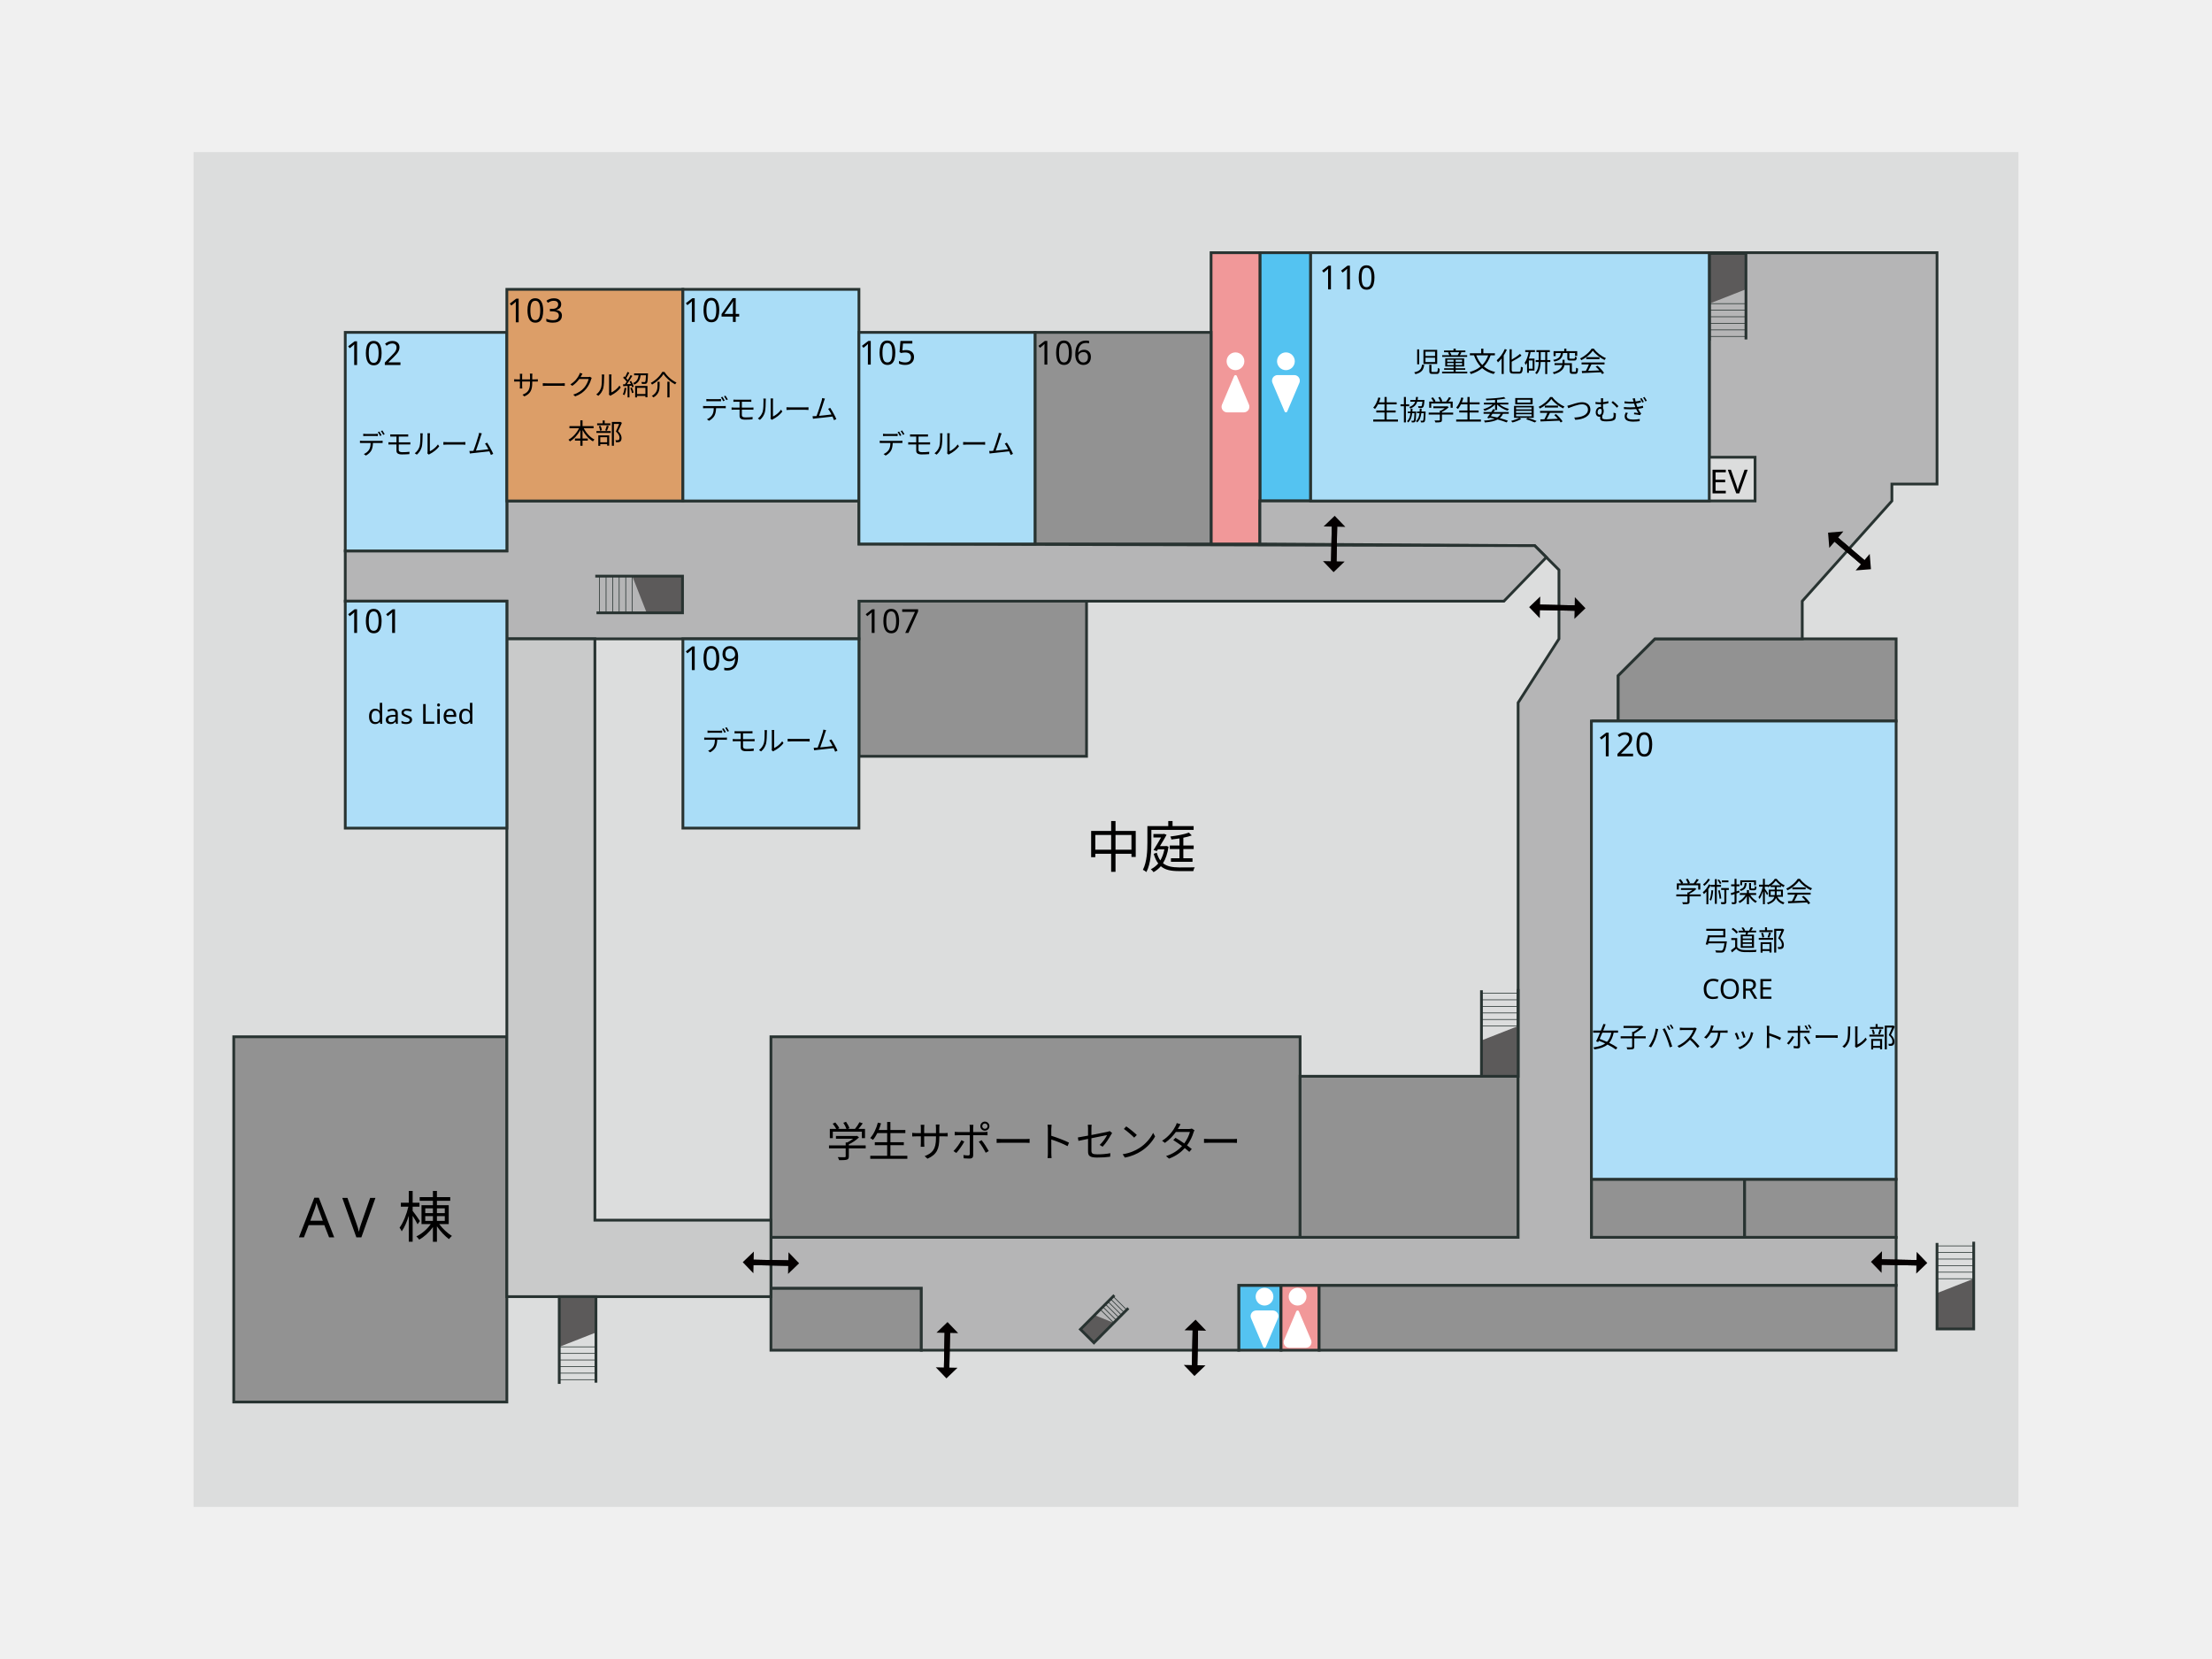
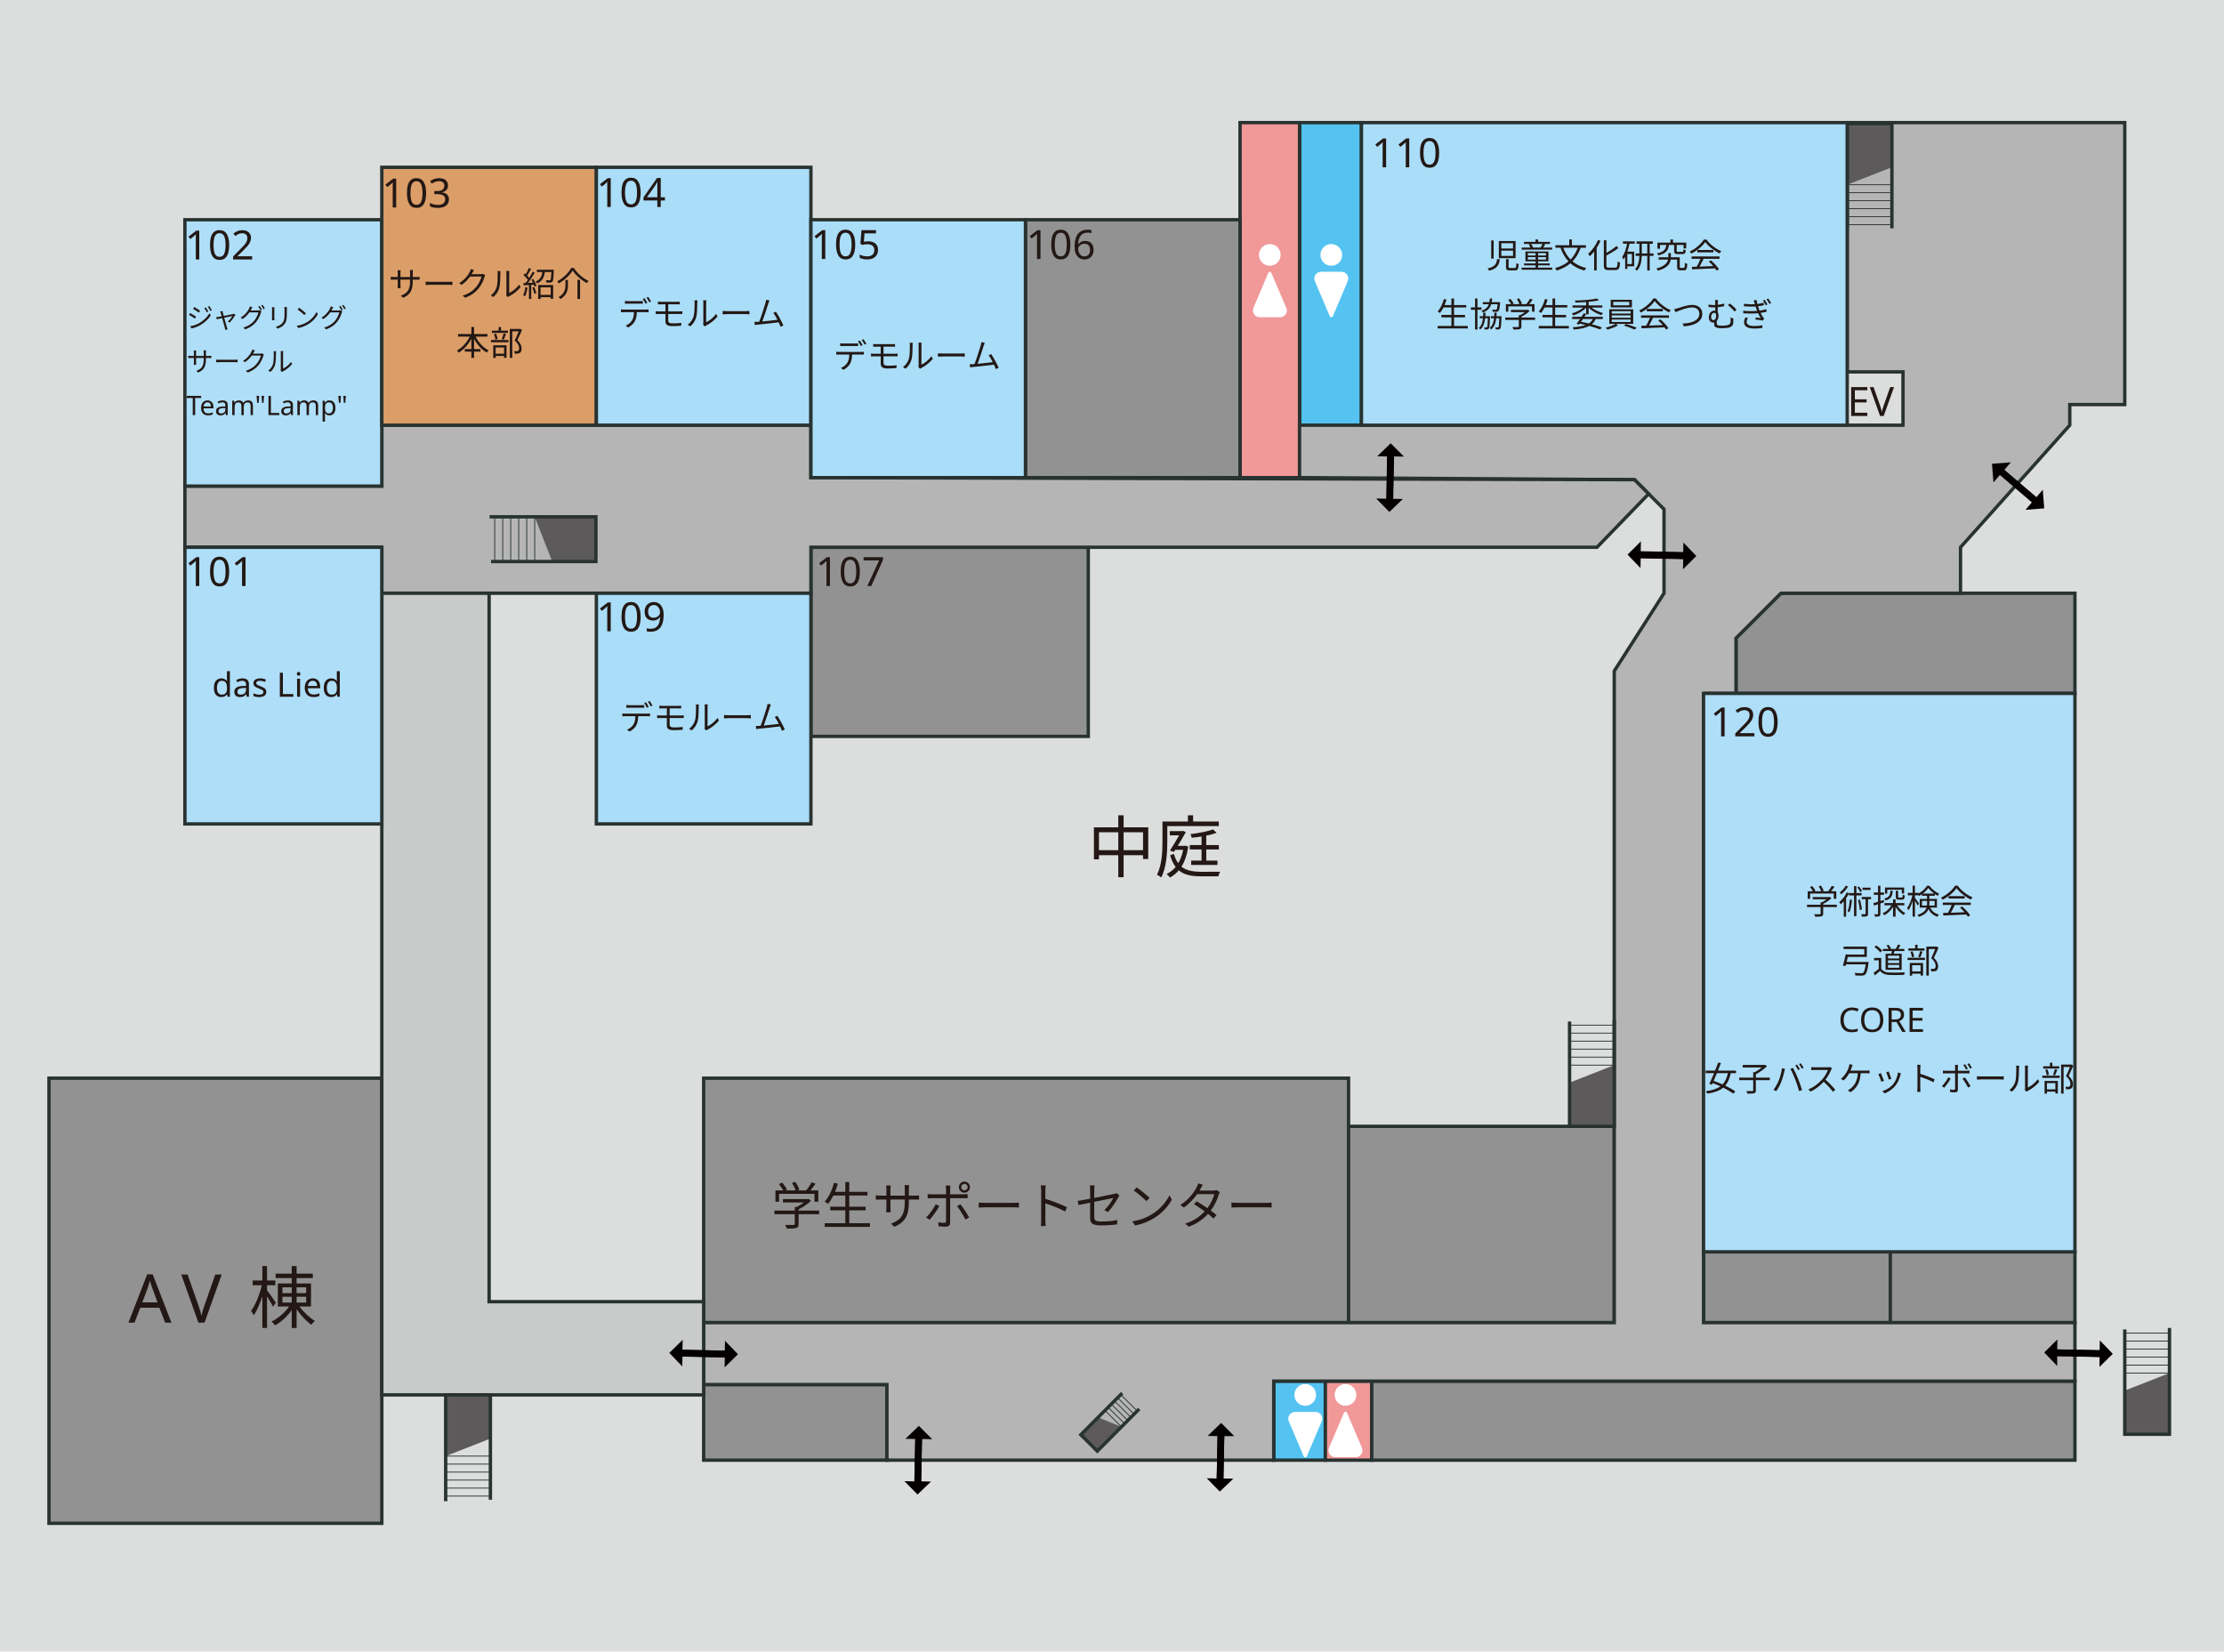
- <svg xmlns="http://www.w3.org/2000/svg" id="floor-1-1-first" version="1.1" x="0px" y="0px" width="800px" height="600px" viewBox="0 0 800 600" enable-background="new 0 0 800 600" xml:space="preserve">
+ <svg xmlns="http://www.w3.org/2000/svg" viewBox="0 0 660 490">
  <g id="背景">
-     <polyline id="base" fill="#DCDDDD" points="70,55 730,55 730,545 70,545  " />
+     <polyline id="base" points="0 0 660 0 660 490 0 490" fill="#dcdddd" />
  </g>
  <g id="男性用トイレ">
-     <polyline fill="#54C3F1" stroke="#283331" stroke-miterlimit="10" points="455.66,181.18 474.02,181.18 474.02,91.39 455.66,91.39    455.66,181.18  " />
-     <polyline fill="#54C3F1" stroke="#283331" stroke-miterlimit="10" points="448,464.85 448,488.32 463.31,488.32 463.31,464.85    448,464.85  " />
+     <polyline points="385.66 126.18 404.02 126.18 404.02 36.39 385.66 36.39 385.66 126.18" fill="#54c3f1" stroke="#283331" stroke-miterlimit="10" />
+     <polyline points="378 409.86 378 433.32 393.31 433.32 393.31 409.86 378 409.86" fill="#54c3f1" stroke="#283331" stroke-miterlimit="10" />
  </g>
  <g id="女性用トイレ">
-     <polyline fill="#F19899" stroke="#283331" stroke-miterlimit="10" points="438,196.74 455.66,196.74 455.66,91.39 438,91.39    438,196.74  " />
-     <rect x="463.31" y="464.85" fill="#F19899" stroke="#283331" stroke-miterlimit="10" width="13.78" height="23.47" />
+     <polyline points="368 141.74 385.66 141.74 385.66 36.39 368 36.39 368 141.74" fill="#f19899" stroke="#283331" stroke-miterlimit="10" />
+     <rect x="393.31" y="409.85" width="13.78" height="23.47" fill="#f19899" stroke="#283331" stroke-miterlimit="10" />
  </g>
  <g id="使用不可能教室等">
-     <rect x="310.65" y="217.41" fill="#929292" stroke="#283331" stroke-miterlimit="10" width="82.31" height="56.12" />
-     <rect x="374.32" y="120.21" fill="#929292" stroke="#283331" stroke-miterlimit="10" width="63.67" height="76.53" />
-     <polyline fill="#929292" stroke="#283331" stroke-miterlimit="10" points="575.55,447.51 630.97,447.51 630.97,426.49    575.55,426.49 575.55,447.51  " />
-     <polyline fill="#929292" stroke="#283331" stroke-miterlimit="10" points="630.97,447.51 685.76,447.51 685.76,426.49    630.97,426.49 630.97,447.51  " />
-     <polyline fill="#929292" stroke="#283331" stroke-miterlimit="10" points="585.18,260.77 685.76,260.77 685.76,231.05    598.51,231.05 585.18,244.38 585.18,260.77  " />
-     <path fill="#929292" stroke="#283331" stroke-miterlimit="10" d="M448,447.51" />
-     <polyline fill="#929292" stroke="#283331" stroke-miterlimit="10" points="278.82,447.51 470.2,447.51 470.2,374.96 278.82,374.96    278.82,447.51  " />
-     <polyline fill="#929292" stroke="#283331" stroke-miterlimit="10" points="470.2,447.51 549.05,447.51 549.05,389.25 470.2,389.25    470.2,447.51  " />
-     <polyline fill="#929292" stroke="#283331" stroke-miterlimit="10" points="278.82,465.88 278.82,488.32 333.21,488.32    333.21,465.88 278.82,465.88  " />
-     <polyline fill="#929292" stroke="#283331" stroke-miterlimit="10" points="183.31,374.96 84.54,374.96 84.54,507.06 183.31,507.06    183.31,374.96  " />
-     <polyline fill="#929292" stroke="#283331" stroke-miterlimit="10" points="477.08,464.85 685.76,464.85 685.76,488.32    477.08,488.32 477.08,464.85  " />
+     <rect x="240.65" y="162.41" width="82.31" height="56.12" fill="#929292" stroke="#283331" stroke-miterlimit="10" />
+     <rect x="304.32" y="65.21" width="63.67" height="76.53" fill="#929292" stroke="#283331" stroke-miterlimit="10" />
+     <polyline points="505.55 392.51 560.97 392.51 560.97 371.49 505.55 371.49 505.55 392.51" fill="#929292" stroke="#283331" stroke-miterlimit="10" />
+     <polyline points="560.97 392.51 615.76 392.51 615.76 371.49 560.97 371.49 560.97 392.51" fill="#929292" stroke="#283331" stroke-miterlimit="10" />
+     <polyline points="515.18 205.77 615.76 205.77 615.76 176.05 528.51 176.05 515.18 189.38 515.18 205.77" fill="#929292" stroke="#283331" stroke-miterlimit="10" />
+     <polyline points="208.82 392.51 400.2 392.51 400.2 319.96 208.82 319.96 208.82 392.51" fill="#929292" stroke="#283331" stroke-miterlimit="10" />
+     <polyline points="400.2 392.51 479.05 392.51 479.05 334.25 400.2 334.25 400.2 392.51" fill="#929292" stroke="#283331" stroke-miterlimit="10" />
+     <polyline points="208.82 410.88 208.82 433.32 263.21 433.32 263.21 410.88 208.82 410.88" fill="#929292" stroke="#283331" stroke-miterlimit="10" />
+     <polyline points="113.31 319.96 14.54 319.96 14.54 452.06 113.31 452.06 113.31 319.96" fill="#929292" stroke="#283331" stroke-miterlimit="10" />
+     <polyline points="407.08 409.86 615.76 409.86 615.76 433.32 407.08 433.32 407.08 409.86" fill="#929292" stroke="#283331" stroke-miterlimit="10" />
  </g>
  <g id="廊下">
-     <polygon fill="#B5B5B6" stroke="#283331" stroke-miterlimit="10" points="455.66,196.74 455.66,181.18 634.74,181.18    634.74,165.37 618.19,165.37 618.19,91.39 700.55,91.39 700.55,175.06 684.23,175.06 684.23,181.18 651.81,217.41 651.81,231.05    598.51,231.05 585.18,244.38 585.18,260.77 575.55,260.77 575.55,447.51 685.76,447.51 685.76,464.85 448,464.85 448,488.32    333.21,488.32 333.21,465.88 278.82,465.88 278.82,447.51 549.05,447.51 549.05,254.14 563.82,231.05 563.82,206.12 555.05,197.35     " />
-     <polygon fill="#B5B5B6" stroke="#283331" stroke-miterlimit="10" points="124.87,217.41 124.87,199.25 183.31,199.25    183.31,181.18 310.65,181.18 310.65,196.74 555.05,197.35 559.26,201.56 543.92,217.41 310.65,217.41 310.65,231.05 183.31,231.05    183.31,217.41  " />
-     <polygon fill="#C9CACA" stroke="#283331" stroke-miterlimit="10" points="183.31,231.05 183.31,468.95 278.82,468.95    278.82,441.29 215.15,441.29 215.15,231.05  " />
-     <g id="矢印_00000169542504343888597490000000042269257374675616_">
-       <path fill="#040000" d="M676.65,205.86l-0.44-5.53l-1.91,2.24l-11.19-9.55l-1.27,1.49l11.19,9.55l-1.91,2.24L676.65,205.86z" />
-       <path fill="#040000" d="M661.15,192.63l0.44,5.53l1.91-2.24l11.19,9.55l1.27-1.49l-11.19-9.55l1.91-2.24L661.15,192.63z" />
+     <polygon points="385.66 141.74 385.66 126.18 564.74 126.18 564.74 110.36 548.18 110.36 548.18 36.39 630.55 36.39 630.55 120.06 614.23 120.06 614.23 126.18 581.81 162.41 581.81 176.05 528.51 176.05 515.18 189.38 515.18 205.77 505.55 205.77 505.55 392.51 615.76 392.51 615.76 409.86 378 409.86 378 433.32 263.21 433.32 263.21 410.88 208.82 410.88 208.82 392.51 479.05 392.51 479.05 199.14 493.82 176.05 493.82 151.12 485.05 142.35 385.66 141.74" fill="#b5b5b6" stroke="#283331" stroke-miterlimit="10" />
+     <polygon points="54.87 162.41 54.87 144.25 113.31 144.25 113.31 126.18 240.65 126.18 240.65 141.74 485.05 142.35 489.26 146.56 473.92 162.41 240.65 162.41 240.65 176.05 113.31 176.05 113.31 162.41 54.87 162.41" fill="#b5b5b6" stroke="#283331" stroke-miterlimit="10" />
+     <polygon points="113.31 176.05 113.31 413.95 208.82 413.95 208.82 386.29 145.15 386.29 145.15 176.05 113.31 176.05" fill="#c9caca" stroke="#283331" stroke-miterlimit="10" />
+     <g id="矢印">
+       <path d="M606.65,150.86l-.43-5.53-1.91,2.24L593.12,138l-1.28,1.49L603,149.06l-1.91,2.24Z" fill="#040000" />
+       <path d="M591.15,137.63l.44,5.53,1.91-2.24,11.19,9.56L606,149l-11.19-9.55,1.92-2.24Z" fill="#040000" />
    </g>
-     <g id="矢印_00000003821104977233825240000001787392157971959717_">
-       <path fill="#040000" d="M482.31,206.93l4-3.84l-2.94-0.06l0.29-14.71l-1.96-0.04l-0.29,14.71l-2.94-0.06L482.31,206.93z" />
-       <path fill="#040000" d="M482.71,186.55l-4,3.84l2.94,0.06l-0.29,14.71l1.96,0.04l0.29-14.71l2.94,0.06L482.71,186.55z" />
+     <g id="矢印-2" data-name="矢印">
+       <path d="M412.31,151.93l4-3.85-2.94-.05.29-14.71-2,0L411.41,148l-3-.06Z" fill="#040000" />
+       <path d="M412.71,131.55l-4,3.85,3,.06-.3,14.7,2,0,.3-14.71,2.94.06Z" fill="#040000" />
    </g>
-     <g id="矢印_00000085246789194735152540000007862755206723945377_">
-       <path fill="#040000" d="M553.04,219.58l3.84,4l0.06-2.94l14.71,0.29l0.04-1.96l-14.71-0.29l0.06-2.94L553.04,219.58z" />
-       <path fill="#040000" d="M573.41,219.98l-3.84-4l-0.06,2.94l-14.71-0.29l-0.04,1.96l14.71,0.29l-0.06,2.94L573.41,219.98z" />
+     <g id="矢印-3" data-name="矢印">
+       <path d="M483,164.58l3.84,4,.06-3,14.71.3,0-2-14.71-.3.06-2.94Z" fill="#040000" />
+       <path d="M503.41,165l-3.84-4-.06,2.94-14.71-.29,0,2,14.71.29-.06,3Z" fill="#040000" />
    </g>
-     <g id="矢印_00000181789996608356279280000010889631825997111172_">
-       <path fill="#040000" d="M268.63,456.49l3.84,4l0.06-2.94l14.71,0.29l0.04-1.96l-14.71-0.29l0.06-2.94L268.63,456.49z" />
-       <path fill="#040000" d="M289.01,456.89l-3.84-4l-0.06,2.94l-14.71-0.29l-0.04,1.96l14.71,0.29l-0.06,2.94L289.01,456.89z" />
+     <g id="矢印-4" data-name="矢印">
+       <path d="M198.63,401.49l3.84,4,.06-2.94,14.71.29,0-2-14.71-.29.06-2.95Z" fill="#040000" />
+       <path d="M219,401.89l-3.85-4-.06,2.95-14.7-.3,0,2,14.7.3-.05,2.94Z" fill="#040000" />
    </g>
-     <g id="矢印_00000119079641627955094320000003202814435308966813_">
-       <path fill="#040000" d="M342.69,478.14l-4,3.84l2.94,0.06l-0.29,14.71l1.96,0.04l0.29-14.71l2.94,0.06L342.69,478.14z" />
-       <path fill="#040000" d="M342.29,498.51l4-3.84l-2.94-0.06l0.29-14.71l-1.96-0.04l-0.29,14.71l-2.94-0.06L342.29,498.51z" />
+     <g id="矢印-5" data-name="矢印">
+       <path d="M272.69,423.14l-4,3.84,2.94.06-.29,14.71,2,0,.29-14.71,3,.06Z" fill="#040000" />
+       <path d="M272.29,443.51l4-3.84-2.94-.06.29-14.71-2,0-.3,14.71-2.94-.06Z" fill="#040000" />
    </g>
-     <g id="矢印_00000062182171746062386190000016845712016554656410_">
-       <path fill="#040000" d="M432.39,477.27l-4,3.84l2.94,0.06l-0.29,14.71l1.96,0.04l0.29-14.71l2.94,0.06L432.39,477.27z" />
-       <path fill="#040000" d="M431.98,497.65l4-3.84l-2.94-0.06l0.29-14.71l-1.96-0.04l-0.29,14.71l-2.94-0.06L431.98,497.65z" />
+     <g id="矢印-6" data-name="矢印">
+       <path d="M362.39,422.27l-4,3.85,2.94.06-.29,14.7,2,0,.29-14.7,2.94,0Z" fill="#040000" />
+       <path d="M362,442.65l4-3.84-2.94-.06.3-14.71-2,0-.3,14.71-2.94-.06Z" fill="#040000" />
    </g>
-     <g id="矢印_00000078762721828969584610000007785985403252933004_">
-       <path fill="#040000" d="M676.65,456.36l3.84,4l0.06-2.94l14.71,0.29l0.04-1.96l-14.71-0.29l0.06-2.94L676.65,456.36z" />
-       <path fill="#040000" d="M697.03,456.77l-3.84-4l-0.06,2.94l-14.71-0.29l-0.04,1.96l14.71,0.29l-0.06,2.94L697.03,456.77z" />
+     <g id="矢印-7" data-name="矢印">
+       <path d="M606.65,401.36l3.85,4,0-2.94,14.71.3,0-2-14.71-.29.06-2.94Z" fill="#040000" />
+       <path d="M627,401.77l-3.85-4-.06,2.94-14.7-.29,0,2,14.7.29-.05,2.94Z" fill="#040000" />
    </g>
  </g>
  <g id="トイレマーク">
-     <g>
-       <path fill="#FFFFFF" d="M469.29,472.17c1.77,0,3.21-1.44,3.21-3.21c0-1.77-1.44-3.21-3.21-3.21c-1.77,0-3.21,1.44-3.21,3.21    S467.51,472.17,469.29,472.17z" />
-       <path fill="#FFFFFF" d="M457.33,472.17c1.77,0,3.21-1.44,3.21-3.21c0-1.77-1.44-3.21-3.21-3.21c-1.77,0-3.21,1.44-3.21,3.21    C454.12,470.73,455.56,472.17,457.33,472.17z" />
-       <path fill="#FFFFFF" d="M474.16,484.62l-4.4-10.36c-0.08-0.19-0.26-0.31-0.47-0.31c-0.2,0-0.39,0.12-0.47,0.31l-4.4,10.36    c-0.27,0.62-0.2,1.34,0.17,1.91c0.37,0.57,1.01,0.91,1.69,0.91h3.01h3.01c0.68,0,1.31-0.34,1.69-0.91    C474.36,485.96,474.42,485.25,474.16,484.62z" />
-       <path fill="#FFFFFF" d="M460.34,473.95h-3.01h-3.01c-0.68,0-1.31,0.34-1.69,0.91c-0.37,0.57-0.44,1.28-0.17,1.91l4.4,10.36    c0.08,0.19,0.26,0.31,0.47,0.31c0.2,0,0.39-0.12,0.47-0.31l4.4-10.36c0.27-0.62,0.2-1.34-0.17-1.91    C461.65,474.29,461.02,473.95,460.34,473.95z" />
-     </g>
-     <g>
-       <path fill="#FFFFFF" d="M465.07,133.87c1.77,0,3.21-1.44,3.21-3.21s-1.44-3.21-3.21-3.21c-1.77,0-3.21,1.44-3.21,3.21    S463.3,133.87,465.07,133.87z" />
-       <path fill="#FFFFFF" d="M468.08,135.65h-3.01h-3.01c-0.68,0-1.31,0.34-1.69,0.91c-0.37,0.57-0.44,1.28-0.17,1.91l4.4,10.36    c0.08,0.19,0.26,0.31,0.47,0.31c0.2,0,0.39-0.12,0.47-0.31l4.4-10.36c0.27-0.62,0.2-1.34-0.17-1.91    C469.4,135.99,468.76,135.65,468.08,135.65z" />
-     </g>
-     <g>
-       <path fill="#FFFFFF" d="M446.83,133.87c1.77,0,3.21-1.44,3.21-3.21s-1.44-3.21-3.21-3.21c-1.77,0-3.21,1.44-3.21,3.21    S445.05,133.87,446.83,133.87z" />
-       <path fill="#FFFFFF" d="M451.7,146.32l-4.4-10.36c-0.08-0.19-0.26-0.31-0.47-0.31c-0.2,0-0.39,0.12-0.47,0.31l-4.4,10.36    c-0.27,0.62-0.2,1.34,0.17,1.91c0.37,0.57,1.01,0.91,1.69,0.91h3.01h3.01c0.68,0,1.31-0.34,1.69-0.91    C451.9,147.66,451.96,146.95,451.7,146.32z" />
-     </g>
+     <path d="M399.29,417.17a3.22,3.22,0,1,0-3.22-3.22A3.22,3.22,0,0,0,399.29,417.17Z" fill="#fff" />
+     <path d="M387.33,417.17a3.22,3.22,0,1,0-3.21-3.22A3.21,3.21,0,0,0,387.33,417.17Z" fill="#fff" />
+     <path d="M404.16,429.62l-4.41-10.36a.5.5,0,0,0-.93,0l-4.4,10.36a2,2,0,0,0,1.86,2.82h6a2,2,0,0,0,1.87-2.82Z" fill="#fff" />
+     <path d="M390.34,419h-6a2,2,0,0,0-1.86,2.81l4.41,10.37a.5.5,0,0,0,.93,0l4.4-10.37a2,2,0,0,0-1.86-2.81Z" fill="#fff" />
+     <path d="M395.07,78.87a3.22,3.22,0,1,0-3.21-3.22A3.22,3.22,0,0,0,395.07,78.87Z" fill="#fff" />
+     <path d="M398.08,80.65h-6a2,2,0,0,0-1.87,2.81l4.41,10.37a.5.5,0,0,0,.93,0l4.4-10.37a2,2,0,0,0-1.86-2.81Z" fill="#fff" />
+     <path d="M376.83,78.87a3.22,3.22,0,1,0-3.22-3.22A3.22,3.22,0,0,0,376.83,78.87Z" fill="#fff" />
+     <path d="M381.7,91.32,377.29,81a.5.5,0,0,0-.93,0L372,91.32a2,2,0,0,0,1.86,2.82h6a2,2,0,0,0,1.87-2.82Z" fill="#fff" />
  </g>
  <g id="階段">
-     <g>
-       <polygon fill="#5C5A5A" points="618.19,109.82 631.45,104.61 631.45,91.66 618.19,91.66   " />
-       <polyline fill="none" stroke="#283331" stroke-miterlimit="10" points="631.45,122.76 631.45,91.66 618.19,91.66 618.19,123.2       " />
-       <line fill="none" stroke="#283331" stroke-width="0.25" stroke-miterlimit="10" x1="618.19" y1="109.82" x2="631.45" y2="109.82" />
-       <line fill="none" stroke="#283331" stroke-width="0.25" stroke-miterlimit="10" x1="618.19" y1="112.19" x2="631.45" y2="112.19" />
-       <line fill="none" stroke="#283331" stroke-width="0.25" stroke-miterlimit="10" x1="618.19" y1="114.56" x2="631.45" y2="114.56" />
-       <line fill="none" stroke="#283331" stroke-width="0.25" stroke-miterlimit="10" x1="618.19" y1="116.93" x2="631.45" y2="116.93" />
-       <line fill="none" stroke="#283331" stroke-width="0.25" stroke-miterlimit="10" x1="618.19" y1="119.31" x2="631.45" y2="119.31" />
-       <line fill="none" stroke="#283331" stroke-width="0.25" stroke-miterlimit="10" x1="618.19" y1="121.68" x2="631.45" y2="121.68" />
-     </g>
-     <g>
-       <polygon fill="#5C5A5A" points="202.26,487.11 215.53,481.91 215.53,468.95 202.26,468.95   " />
-       <polyline fill="none" stroke="#283331" stroke-miterlimit="10" points="215.53,500.06 215.53,468.95 202.26,468.95 202.26,500.5       " />
-       <line fill="none" stroke="#283331" stroke-width="0.25" stroke-miterlimit="10" x1="202.26" y1="487.11" x2="215.53" y2="487.11" />
-       <line fill="none" stroke="#283331" stroke-width="0.25" stroke-miterlimit="10" x1="202.26" y1="489.49" x2="215.53" y2="489.49" />
-       <line fill="none" stroke="#283331" stroke-width="0.25" stroke-miterlimit="10" x1="202.26" y1="491.86" x2="215.53" y2="491.86" />
-       <line fill="none" stroke="#283331" stroke-width="0.25" stroke-miterlimit="10" x1="202.26" y1="494.23" x2="215.53" y2="494.23" />
-       <line fill="none" stroke="#283331" stroke-width="0.25" stroke-miterlimit="10" x1="202.26" y1="496.61" x2="215.53" y2="496.61" />
-       <line fill="none" stroke="#283331" stroke-width="0.25" stroke-miterlimit="10" x1="202.26" y1="498.98" x2="215.53" y2="498.98" />
-     </g>
-     <g>
-       <polygon fill="#5C5A5A" points="228.68,208.37 233.88,221.64 246.84,221.64 246.84,208.37   " />
-       <polyline fill="none" stroke="#283331" stroke-miterlimit="10" points="215.73,221.64 246.84,221.64 246.84,208.37 215.29,208.37       " />
-       <line fill="none" stroke="#283331" stroke-width="0.25" stroke-miterlimit="10" x1="228.68" y1="208.37" x2="228.68" y2="221.64" />
-       <line fill="none" stroke="#283331" stroke-width="0.25" stroke-miterlimit="10" x1="226.31" y1="208.37" x2="226.31" y2="221.64" />
-       <line fill="none" stroke="#283331" stroke-width="0.25" stroke-miterlimit="10" x1="223.93" y1="208.37" x2="223.93" y2="221.64" />
-       <line fill="none" stroke="#283331" stroke-width="0.25" stroke-miterlimit="10" x1="221.56" y1="208.37" x2="221.56" y2="221.64" />
-       <line fill="none" stroke="#283331" stroke-width="0.25" stroke-miterlimit="10" x1="219.19" y1="208.37" x2="219.19" y2="221.64" />
-       <line fill="none" stroke="#283331" stroke-width="0.25" stroke-miterlimit="10" x1="216.81" y1="208.37" x2="216.81" y2="221.64" />
-     </g>
-     <g>
-       <polygon fill="#5C5A5A" points="713.82,462.47 700.55,467.67 700.55,480.63 713.82,480.63   " />
-       <polyline fill="none" stroke="#283331" stroke-miterlimit="10" points="700.55,449.52 700.55,480.63 713.82,480.63 713.82,449.08       " />
-       <line fill="none" stroke="#283331" stroke-width="0.25" stroke-miterlimit="10" x1="713.82" y1="462.47" x2="700.55" y2="462.47" />
-       <line fill="none" stroke="#283331" stroke-width="0.25" stroke-miterlimit="10" x1="713.82" y1="460.1" x2="700.55" y2="460.1" />
-       <line fill="none" stroke="#283331" stroke-width="0.25" stroke-miterlimit="10" x1="713.82" y1="457.72" x2="700.55" y2="457.72" />
-       <line fill="none" stroke="#283331" stroke-width="0.25" stroke-miterlimit="10" x1="713.82" y1="455.35" x2="700.55" y2="455.35" />
-       <line fill="none" stroke="#283331" stroke-width="0.25" stroke-miterlimit="10" x1="713.82" y1="452.98" x2="700.55" y2="452.98" />
-       <line fill="none" stroke="#283331" stroke-width="0.25" stroke-miterlimit="10" x1="713.82" y1="450.6" x2="700.55" y2="450.6" />
-     </g>
-     <g>
-       <polygon fill="#5C5A5A" points="402.8,478.43 395.86,475.63 390.75,480.77 395.64,485.63   " />
-       <polyline fill="none" stroke="#283331" stroke-miterlimit="10" points="403.02,468.43 390.75,480.77 395.64,485.63 408.08,473.12       " />
-       <line fill="none" stroke="#283331" stroke-width="0.25" stroke-miterlimit="10" x1="402.8" y1="478.43" x2="397.92" y2="473.57" />
-       <line fill="none" stroke="#283331" stroke-width="0.25" stroke-miterlimit="10" x1="403.74" y1="477.49" x2="398.85" y2="472.63" />
-       <line fill="none" stroke="#283331" stroke-width="0.25" stroke-miterlimit="10" x1="404.68" y1="476.55" x2="399.79" y2="471.68" />
-       <line fill="none" stroke="#283331" stroke-width="0.25" stroke-miterlimit="10" x1="405.61" y1="475.6" x2="400.72" y2="470.74" />
-       <line fill="none" stroke="#283331" stroke-width="0.25" stroke-miterlimit="10" x1="406.55" y1="474.66" x2="401.66" y2="469.8" />
-       <line fill="none" stroke="#283331" stroke-width="0.25" stroke-miterlimit="10" x1="407.48" y1="473.72" x2="402.59" y2="468.86" />
-     </g>
-     <g>
-       <polygon fill="#5C5A5A" points="549.05,371.09 535.79,376.29 535.79,389.25 549.05,389.25   " />
-       <polyline fill="none" stroke="#283331" stroke-miterlimit="10" points="535.79,358.14 535.79,389.25 549.05,389.25 549.05,357.7       " />
-       <line fill="none" stroke="#283331" stroke-width="0.25" stroke-miterlimit="10" x1="549.05" y1="371.09" x2="535.79" y2="371.09" />
-       <line fill="none" stroke="#283331" stroke-width="0.25" stroke-miterlimit="10" x1="549.05" y1="368.71" x2="535.79" y2="368.71" />
-       <line fill="none" stroke="#283331" stroke-width="0.25" stroke-miterlimit="10" x1="549.05" y1="366.34" x2="535.79" y2="366.34" />
-       <line fill="none" stroke="#283331" stroke-width="0.25" stroke-miterlimit="10" x1="549.05" y1="363.97" x2="535.79" y2="363.97" />
-       <line fill="none" stroke="#283331" stroke-width="0.25" stroke-miterlimit="10" x1="549.05" y1="361.59" x2="535.79" y2="361.59" />
-       <line fill="none" stroke="#283331" stroke-width="0.25" stroke-miterlimit="10" x1="549.05" y1="359.22" x2="535.79" y2="359.22" />
-     </g>
+     <polygon points="548.18 54.82 561.45 49.62 561.45 36.66 548.18 36.66 548.18 54.82" fill="#5c5a5a" />
+     <polyline points="561.45 67.76 561.45 36.66 548.18 36.66 548.18 68.2" fill="none" stroke="#283331" stroke-miterlimit="10" />
+     <line x1="548.19" y1="54.82" x2="561.45" y2="54.82" fill="none" stroke="#283331" stroke-miterlimit="10" stroke-width="0.25" />
+     <line x1="548.19" y1="57.19" x2="561.45" y2="57.19" fill="none" stroke="#283331" stroke-miterlimit="10" stroke-width="0.25" />
+     <line x1="548.19" y1="59.56" x2="561.45" y2="59.56" fill="none" stroke="#283331" stroke-miterlimit="10" stroke-width="0.25" />
+     <line x1="548.19" y1="61.93" x2="561.45" y2="61.93" fill="none" stroke="#283331" stroke-miterlimit="10" stroke-width="0.25" />
+     <line x1="548.19" y1="64.31" x2="561.45" y2="64.31" fill="none" stroke="#283331" stroke-miterlimit="10" stroke-width="0.25" />
+     <line x1="548.19" y1="66.68" x2="561.45" y2="66.68" fill="none" stroke="#283331" stroke-miterlimit="10" stroke-width="0.25" />
+     <polygon points="132.26 432.12 145.53 426.91 145.53 413.95 132.26 413.95 132.26 432.12" fill="#5c5a5a" />
+     <polyline points="145.53 445.06 145.53 413.95 132.26 413.95 132.26 445.5" fill="none" stroke="#283331" stroke-miterlimit="10" />
+     <line x1="132.26" y1="432.11" x2="145.53" y2="432.11" fill="none" stroke="#283331" stroke-miterlimit="10" stroke-width="0.25" />
+     <line x1="132.26" y1="434.49" x2="145.53" y2="434.49" fill="none" stroke="#283331" stroke-miterlimit="10" stroke-width="0.25" />
+     <line x1="132.26" y1="436.86" x2="145.53" y2="436.86" fill="none" stroke="#283331" stroke-miterlimit="10" stroke-width="0.25" />
+     <line x1="132.26" y1="439.23" x2="145.53" y2="439.23" fill="none" stroke="#283331" stroke-miterlimit="10" stroke-width="0.25" />
+     <line x1="132.26" y1="441.61" x2="145.53" y2="441.61" fill="none" stroke="#283331" stroke-miterlimit="10" stroke-width="0.25" />
+     <line x1="132.26" y1="443.98" x2="145.53" y2="443.98" fill="none" stroke="#283331" stroke-miterlimit="10" stroke-width="0.25" />
+     <polygon points="158.68 153.37 163.88 166.64 176.84 166.64 176.84 153.37 158.68 153.37" fill="#5c5a5a" />
+     <polyline points="145.73 166.64 176.84 166.64 176.84 153.37 145.29 153.37" fill="none" stroke="#283331" stroke-miterlimit="10" />
+     <line x1="158.68" y1="153.37" x2="158.68" y2="166.64" fill="none" stroke="#283331" stroke-miterlimit="10" stroke-width="0.25" />
+     <line x1="156.31" y1="153.37" x2="156.31" y2="166.64" fill="none" stroke="#283331" stroke-miterlimit="10" stroke-width="0.25" />
+     <line x1="153.93" y1="153.37" x2="153.93" y2="166.64" fill="none" stroke="#283331" stroke-miterlimit="10" stroke-width="0.25" />
+     <line x1="151.56" y1="153.37" x2="151.56" y2="166.64" fill="none" stroke="#283331" stroke-miterlimit="10" stroke-width="0.25" />
+     <line x1="149.19" y1="153.37" x2="149.19" y2="166.64" fill="none" stroke="#283331" stroke-miterlimit="10" stroke-width="0.25" />
+     <line x1="146.81" y1="153.37" x2="146.81" y2="166.64" fill="none" stroke="#283331" stroke-miterlimit="10" stroke-width="0.25" />
+     <polygon points="643.82 407.47 630.55 412.67 630.55 425.63 643.82 425.63 643.82 407.47" fill="#5c5a5a" />
+     <polyline points="630.55 394.52 630.55 425.63 643.82 425.63 643.82 394.08" fill="none" stroke="#283331" stroke-miterlimit="10" />
+     <line x1="643.82" y1="407.47" x2="630.55" y2="407.47" fill="none" stroke="#283331" stroke-miterlimit="10" stroke-width="0.25" />
+     <line x1="643.82" y1="405.1" x2="630.55" y2="405.1" fill="none" stroke="#283331" stroke-miterlimit="10" stroke-width="0.25" />
+     <line x1="643.82" y1="402.72" x2="630.55" y2="402.72" fill="none" stroke="#283331" stroke-miterlimit="10" stroke-width="0.25" />
+     <line x1="643.82" y1="400.35" x2="630.55" y2="400.35" fill="none" stroke="#283331" stroke-miterlimit="10" stroke-width="0.25" />
+     <line x1="643.82" y1="397.98" x2="630.55" y2="397.98" fill="none" stroke="#283331" stroke-miterlimit="10" stroke-width="0.25" />
+     <line x1="643.82" y1="395.6" x2="630.55" y2="395.6" fill="none" stroke="#283331" stroke-miterlimit="10" stroke-width="0.25" />
+     <polygon points="332.8 423.43 325.86 420.63 320.75 425.77 325.64 430.63 332.8 423.43" fill="#5c5a5a" />
+     <polyline points="333.02 413.43 320.75 425.77 325.64 430.63 338.08 418.12" fill="none" stroke="#283331" stroke-miterlimit="10" />
+     <line x1="332.8" y1="423.43" x2="327.92" y2="418.57" fill="none" stroke="#283331" stroke-miterlimit="10" stroke-width="0.25" />
+     <line x1="333.74" y1="422.49" x2="328.85" y2="417.63" fill="none" stroke="#283331" stroke-miterlimit="10" stroke-width="0.25" />
+     <line x1="334.68" y1="421.55" x2="329.79" y2="416.68" fill="none" stroke="#283331" stroke-miterlimit="10" stroke-width="0.25" />
+     <line x1="335.61" y1="420.6" x2="330.72" y2="415.74" fill="none" stroke="#283331" stroke-miterlimit="10" stroke-width="0.25" />
+     <line x1="336.55" y1="419.66" x2="331.66" y2="414.8" fill="none" stroke="#283331" stroke-miterlimit="10" stroke-width="0.25" />
+     <line x1="337.48" y1="418.72" x2="332.59" y2="413.86" fill="none" stroke="#283331" stroke-miterlimit="10" stroke-width="0.25" />
+     <polygon points="479.05 316.08 465.79 321.29 465.79 334.25 479.05 334.25 479.05 316.08" fill="#5c5a5a" />
+     <polyline points="465.79 303.14 465.79 334.25 479.05 334.25 479.05 302.7" fill="none" stroke="#283331" stroke-miterlimit="10" />
+     <line x1="479.05" y1="316.09" x2="465.79" y2="316.09" fill="none" stroke="#283331" stroke-miterlimit="10" stroke-width="0.25" />
+     <line x1="479.05" y1="313.71" x2="465.79" y2="313.71" fill="none" stroke="#283331" stroke-miterlimit="10" stroke-width="0.25" />
+     <line x1="479.05" y1="311.34" x2="465.79" y2="311.34" fill="none" stroke="#283331" stroke-miterlimit="10" stroke-width="0.25" />
+     <line x1="479.05" y1="308.97" x2="465.79" y2="308.97" fill="none" stroke="#283331" stroke-miterlimit="10" stroke-width="0.25" />
+     <line x1="479.05" y1="306.59" x2="465.79" y2="306.59" fill="none" stroke="#283331" stroke-miterlimit="10" stroke-width="0.25" />
+     <line x1="479.05" y1="304.22" x2="465.79" y2="304.22" fill="none" stroke="#283331" stroke-miterlimit="10" stroke-width="0.25" />
  </g>
  <g id="MLOC-available">
-     <rect id="room109f" x="246.98" y="231.05" fill="#AADDF7" stroke="#283331" stroke-miterlimit="10" width="63.67" height="68.45" />
-     <rect id="room110f" x="474.02" y="91.39" fill="#AADDF7" stroke="#283331" stroke-miterlimit="10" width="144.16" height="89.8" />
-     <rect id="room102f" x="124.87" y="120.21" fill="#AEDEF8" stroke="#283331" stroke-miterlimit="10" width="58.44" height="79.04" />
-     <rect id="room101f" x="124.87" y="217.41" fill="#AEDEF8" stroke="#283331" stroke-miterlimit="10" width="58.44" height="82.1" />
-     <rect id="room103f" x="183.31" y="104.65" fill="#DC9E68" stroke="#283331" stroke-miterlimit="10" width="63.67" height="76.53" />
-     <rect id="room104f" x="246.98" y="104.65" fill="#AADDF7" stroke="#283331" stroke-miterlimit="10" width="63.67" height="76.53" />
-     <rect id="room105f" x="310.65" y="120.21" fill="#AADDF7" stroke="#283331" stroke-miterlimit="10" width="63.67" height="76.53" />
-     <polyline id="room120f" fill="#AEDEF8" stroke="#283331" stroke-miterlimit="10" points="575.55,260.77 685.76,260.77    685.76,426.49 575.55,426.49 575.55,260.77  " />
+     <rect id="room109f" x="176.98" y="176.05" width="63.67" height="68.45" fill="#aaddf7" stroke="#283331" stroke-miterlimit="10" />
+     <rect id="room110f" x="404.02" y="36.39" width="144.16" height="89.8" fill="#aaddf7" stroke="#283331" stroke-miterlimit="10" />
+     <rect id="room102f" x="54.87" y="65.21" width="58.44" height="79.04" fill="#aedef8" stroke="#283331" stroke-miterlimit="10" />
+     <rect id="room101f" x="54.87" y="162.41" width="58.44" height="82.1" fill="#aedef8" stroke="#283331" stroke-miterlimit="10" />
+     <rect id="room103f" x="113.31" y="49.65" width="63.67" height="76.53" fill="#dc9e68" stroke="#283331" stroke-miterlimit="10" />
+     <rect id="room104f" x="176.98" y="49.65" width="63.67" height="76.53" fill="#aaddf7" stroke="#283331" stroke-miterlimit="10" />
+     <rect id="room105f" x="240.65" y="65.21" width="63.67" height="76.53" fill="#aaddf7" stroke="#283331" stroke-miterlimit="10" />
+     <polyline id="room120f" points="505.55 205.77 615.76 205.77 615.76 371.49 505.55 371.49 505.55 205.77" fill="#aedef8" stroke="#283331" stroke-miterlimit="10" />
  </g>
  <g id="MNOINT-words">
-     <text transform="matrix(1 0 0 1 477.0849 104.6508)" font-family="'HiraginoSans-W5-83pv-RKSJ-H'" font-size="12px">110</text>
-     <text transform="matrix(1 0 0 1 298.9153 418.3764)" font-family="'HiraginoSans-W5-83pv-RKSJ-H'" font-size="15px">学生サポートセンター</text>
-     <text id="EV_00000046303086527069684240000000968166283002436253_" transform="matrix(1 0 0 1 618.2048 178.4406)" font-family="'HiraginoSans-W5-83pv-RKSJ-H'" font-size="12px">EV</text>
-     <text transform="matrix(1 0 0 1 577.5312 273.5283)" font-family="'HiraginoSans-W5-83pv-RKSJ-H'" font-size="12px">120</text>
-     <text transform="matrix(1 0 0 1 108.1075 447.5083)">
-       <tspan x="0" y="0" font-family="'HiraginoSans-W5-83pv-RKSJ-H'" font-size="20px">A</tspan>
-       <tspan x="15.68" y="0" font-family="'HiraginoSans-W5-83pv-RKSJ-H'" font-size="20px" letter-spacing="5">V</tspan>
-       <tspan x="35.82" y="0" font-family="'HiraginoSans-W5-83pv-RKSJ-H'" font-size="20px">棟</tspan>
+     <text transform="translate(407.08 49.65)" font-size="12" fill="#231815" font-family="HiraginoSans-W5-83pv-RKSJ-H, Hiragino Sans">110</text>
+     <text transform="translate(228.92 363.38)" font-size="15" fill="#231815" font-family="HiraginoSans-W5-83pv-RKSJ-H, Hiragino Sans">学生サポートセンター</text>
+     <text id="EV" transform="translate(548.2 123.44)" font-size="12" fill="#231815" font-family="HiraginoSans-W5-83pv-RKSJ-H, Hiragino Sans">EV</text>
+     <text transform="translate(507.53 218.53)" font-size="12" fill="#231815" font-family="HiraginoSans-W5-83pv-RKSJ-H, Hiragino Sans">120</text>
+     <text transform="translate(38.11 392.51)" font-size="20" fill="#231815" font-family="HiraginoSans-W5-83pv-RKSJ-H, Hiragino Sans">A<tspan x="15.68" y="0" letter-spacing="0.25em">V</tspan>
+       <tspan x="35.82" y="0">棟</tspan>
    </text>
-     <text transform="matrix(1 0 0 1 310.654 131.8597)" font-family="'HiraginoSans-W5-83pv-RKSJ-H'" font-size="12px">105</text>
-     <text transform="matrix(1 0 0 1 246.983 116.4297)" font-family="'HiraginoSans-W5-83pv-RKSJ-H'" font-size="12px">104</text>
-     <text transform="matrix(1 0 0 1 246.9827 242.3528)" font-family="'HiraginoSans-W5-83pv-RKSJ-H'" font-size="12px">109</text>
-     <text transform="matrix(1 0 0 1 124.867 228.9111)" font-family="'HiraginoSans-W5-83pv-RKSJ-H'" font-size="12px">101</text>
-     <text transform="matrix(1 0 0 1 124.8668 132.0037)" font-family="'HiraginoSans-W5-83pv-RKSJ-H'" font-size="12px">102</text>
-     <text transform="matrix(1 0 0 1 183.3118 116.5734)" font-family="'HiraginoSans-W5-83pv-RKSJ-H'" font-size="12px">103</text>
-     <text transform="matrix(1 0 0 1 312.0337 228.9106)" font-family="'HiraginoSans-W5-83pv-RKSJ-H'" font-size="12px">107</text>
-     <text transform="matrix(1 0 0 1 374.5078 131.8597)" font-family="'HiraginoSans-W5-83pv-RKSJ-H'" font-size="12px">106</text>
-     <text transform="matrix(1 0 0 1 392.7073 313.7352)" font-family="'HiraginoSans-W5-83pv-RKSJ-H'" font-size="20px">中庭</text>
-     <text transform="matrix(1 0 0 1 132.9276 261.7734)" font-family="'HiraginoSans-W5-83pv-RKSJ-H'" font-size="10px">das Lied</text>
-     <text transform="matrix(1 0 0 1 129.3378 164.1922)" font-family="'HiraginoSans-W5-83pv-RKSJ-H'" font-size="10px">デモルーム</text>
-     <text transform="matrix(1 0 0 1 185.2916 142.9161)">
-       <tspan x="0" y="0" font-family="'HiraginoSans-W5-83pv-RKSJ-H'" font-size="10px">サークル紹介</tspan>
-       <tspan x="20" y="17.5" font-family="'HiraginoSans-W5-83pv-RKSJ-H'" font-size="10px">本部</tspan>
+     <text transform="translate(240.65 76.86)" font-size="12" fill="#231815" font-family="HiraginoSans-W5-83pv-RKSJ-H, Hiragino Sans">105</text>
+     <text transform="translate(176.98 61.43)" font-size="12" fill="#231815" font-family="HiraginoSans-W5-83pv-RKSJ-H, Hiragino Sans">104</text>
+     <text transform="translate(176.98 187.35)" font-size="12" fill="#231815" font-family="HiraginoSans-W5-83pv-RKSJ-H, Hiragino Sans">109</text>
+     <text transform="translate(54.87 173.91)" font-size="12" fill="#231815" font-family="HiraginoSans-W5-83pv-RKSJ-H, Hiragino Sans">101</text>
+     <text transform="translate(54.87 77)" font-size="12" fill="#231815" font-family="HiraginoSans-W5-83pv-RKSJ-H, Hiragino Sans">102</text>
+     <text transform="translate(113.31 61.57)" font-size="12" fill="#231815" font-family="HiraginoSans-W5-83pv-RKSJ-H, Hiragino Sans">103</text>
+     <text transform="translate(242.03 173.91)" font-size="12" fill="#231815" font-family="HiraginoSans-W5-83pv-RKSJ-H, Hiragino Sans">107</text>
+     <text transform="translate(304.51 76.86)" font-size="12" fill="#231815" font-family="HiraginoSans-W5-83pv-RKSJ-H, Hiragino Sans">106</text>
+     <text transform="translate(322.71 258.74)" font-size="20" fill="#231815" font-family="HiraginoSans-W5-83pv-RKSJ-H, Hiragino Sans">中庭</text>
+     <text transform="translate(62.93 206.77)" font-size="10" fill="#231815" font-family="HiraginoSans-W5-83pv-RKSJ-H, Hiragino Sans">das Lied</text>
+     <text transform="translate(55.34 97.19)" font-size="8" fill="#231815" font-family="HiraginoSans-W5-83pv-RKSJ-H, Hiragino Sans">ジャグリング<tspan x="0" y="13">サークル</tspan>
+       <tspan x="0" y="26">Team"Lamp"</tspan>
    </text>
-     <text transform="matrix(1 0 0 1 253.4318 151.6163)" font-family="'HiraginoSans-W5-83pv-RKSJ-H'" font-size="10px">デモルーム</text>
-     <text transform="matrix(1 0 0 1 317.3186 164.1922)" font-family="'HiraginoSans-W5-83pv-RKSJ-H'" font-size="10px">デモルーム</text>
-     <text transform="matrix(1 0 0 1 253.8505 271.5282)" font-family="'HiraginoSans-W5-83pv-RKSJ-H'" font-size="10px">デモルーム</text>
-     <text transform="matrix(1 0 0 1 511.1046 134.4761)">
-       <tspan x="0" y="0" font-family="'HiraginoSans-W5-83pv-RKSJ-H'" font-size="10px">児童文化研究会</tspan>
-       <tspan x="-15" y="17.5" font-family="'HiraginoSans-W5-83pv-RKSJ-H'" font-size="10px">生協学生委員会つむぎ</tspan>
+     <text transform="translate(115.29 87.92)" font-size="10" fill="#231815" font-family="HiraginoSans-W5-83pv-RKSJ-H, Hiragino Sans">サークル紹介<tspan x="20" y="17.5">本部</tspan>
    </text>
-     <text transform="matrix(1 0 0 1 605.6561 326.2262)">
-       <tspan x="0" y="0" font-family="'HiraginoSans-W5-83pv-RKSJ-H'" font-size="10px">学術探検会</tspan>
-       <tspan x="10" y="17.5" font-family="'HiraginoSans-W5-83pv-RKSJ-H'" font-size="10px">弓道部</tspan>
-       <tspan x="9.91" y="35" font-family="'HiraginoSans-W5-83pv-RKSJ-H'" font-size="10px">CORE</tspan>
-       <tspan x="-30" y="52.5" font-family="'HiraginoSans-W5-83pv-RKSJ-H'" font-size="10px">女子バスケットボール部</tspan>
+     <text transform="translate(183.43 96.62)" font-size="10" fill="#231815" font-family="HiraginoSans-W5-83pv-RKSJ-H, Hiragino Sans">デモルーム</text>
+     <text transform="translate(247.32 109.19)" font-size="10" fill="#231815" font-family="HiraginoSans-W5-83pv-RKSJ-H, Hiragino Sans">デモルーム</text>
+     <text transform="translate(183.85 216.53)" font-size="10" fill="#231815" font-family="HiraginoSans-W5-83pv-RKSJ-H, Hiragino Sans">デモルーム</text>
+     <text transform="translate(441.1 79.48)" font-size="10" fill="#231815" font-family="HiraginoSans-W5-83pv-RKSJ-H, Hiragino Sans">児童文化研究会<tspan x="-15" y="17.5">生協学生委員会つむぎ</tspan>
+     </text>
+     <text transform="translate(535.66 271.23)" font-size="10" fill="#231815" font-family="HiraginoSans-W5-83pv-RKSJ-H, Hiragino Sans">学術探検会<tspan x="10" y="17.5">弓道部</tspan>
+       <tspan x="9.91" y="35">CORE</tspan>
+       <tspan x="-30" y="52.5">女子バスケットボール部</tspan>
    </text>
  </g>
</svg>
